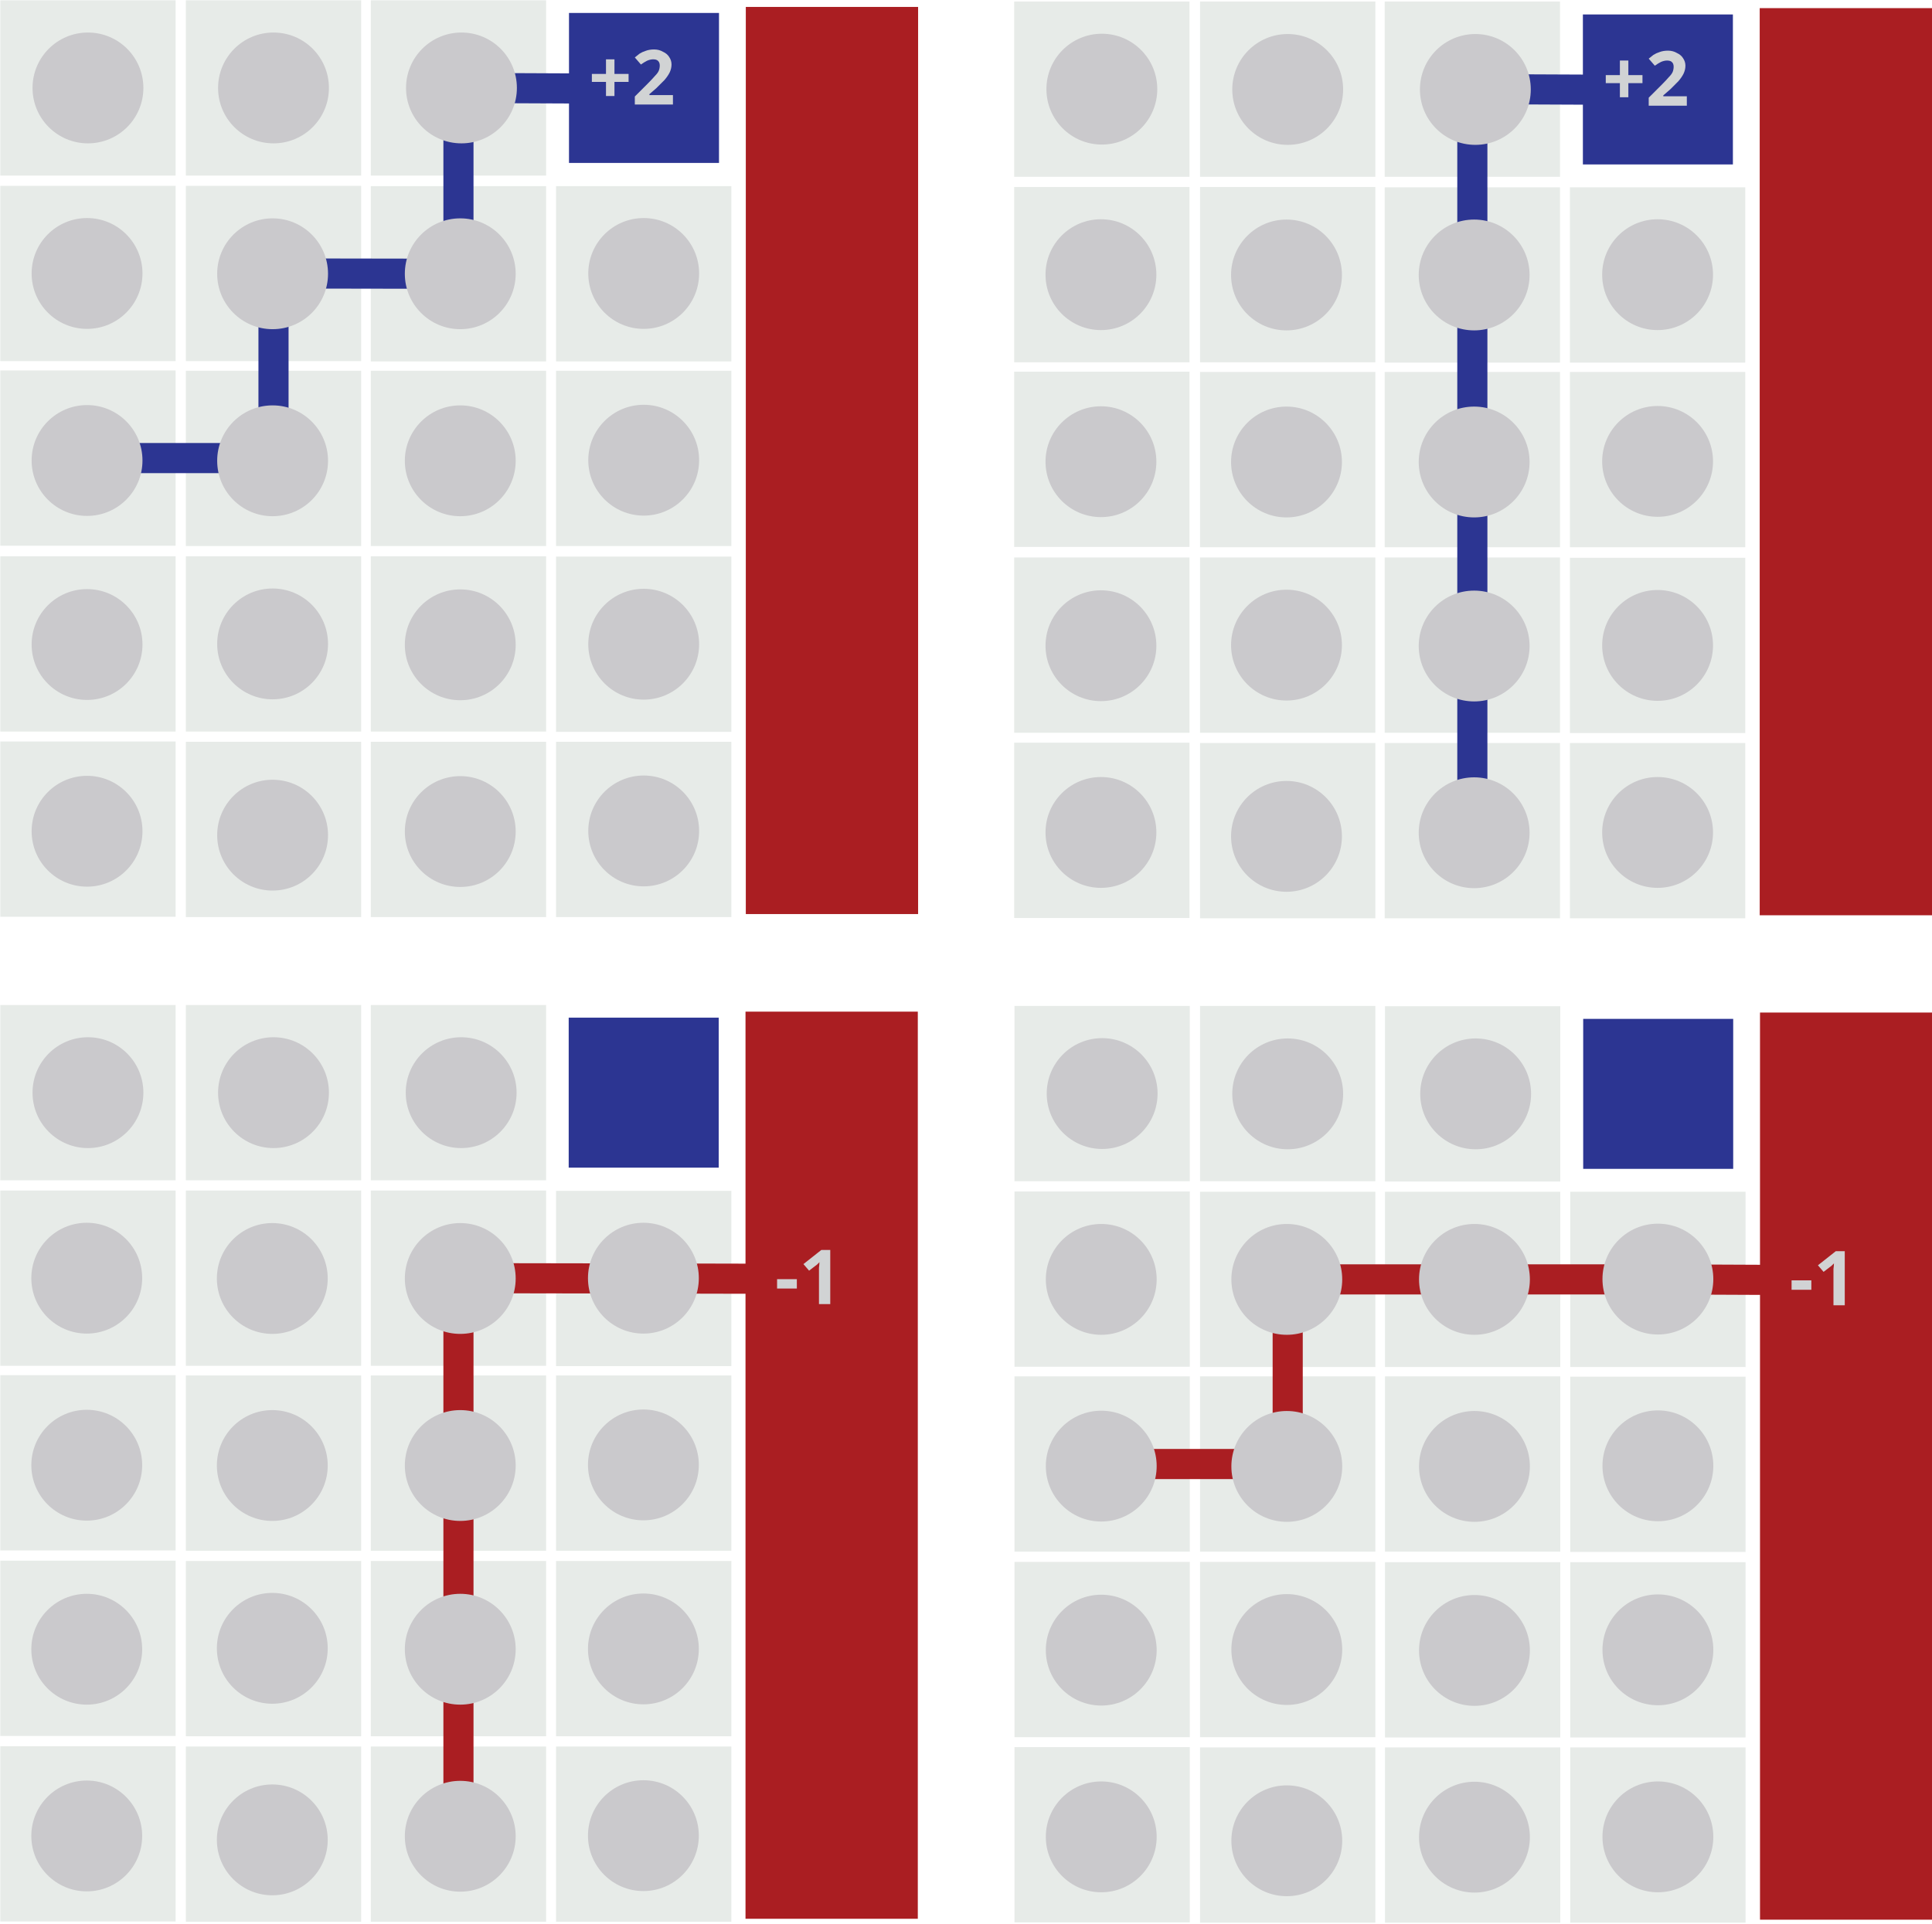
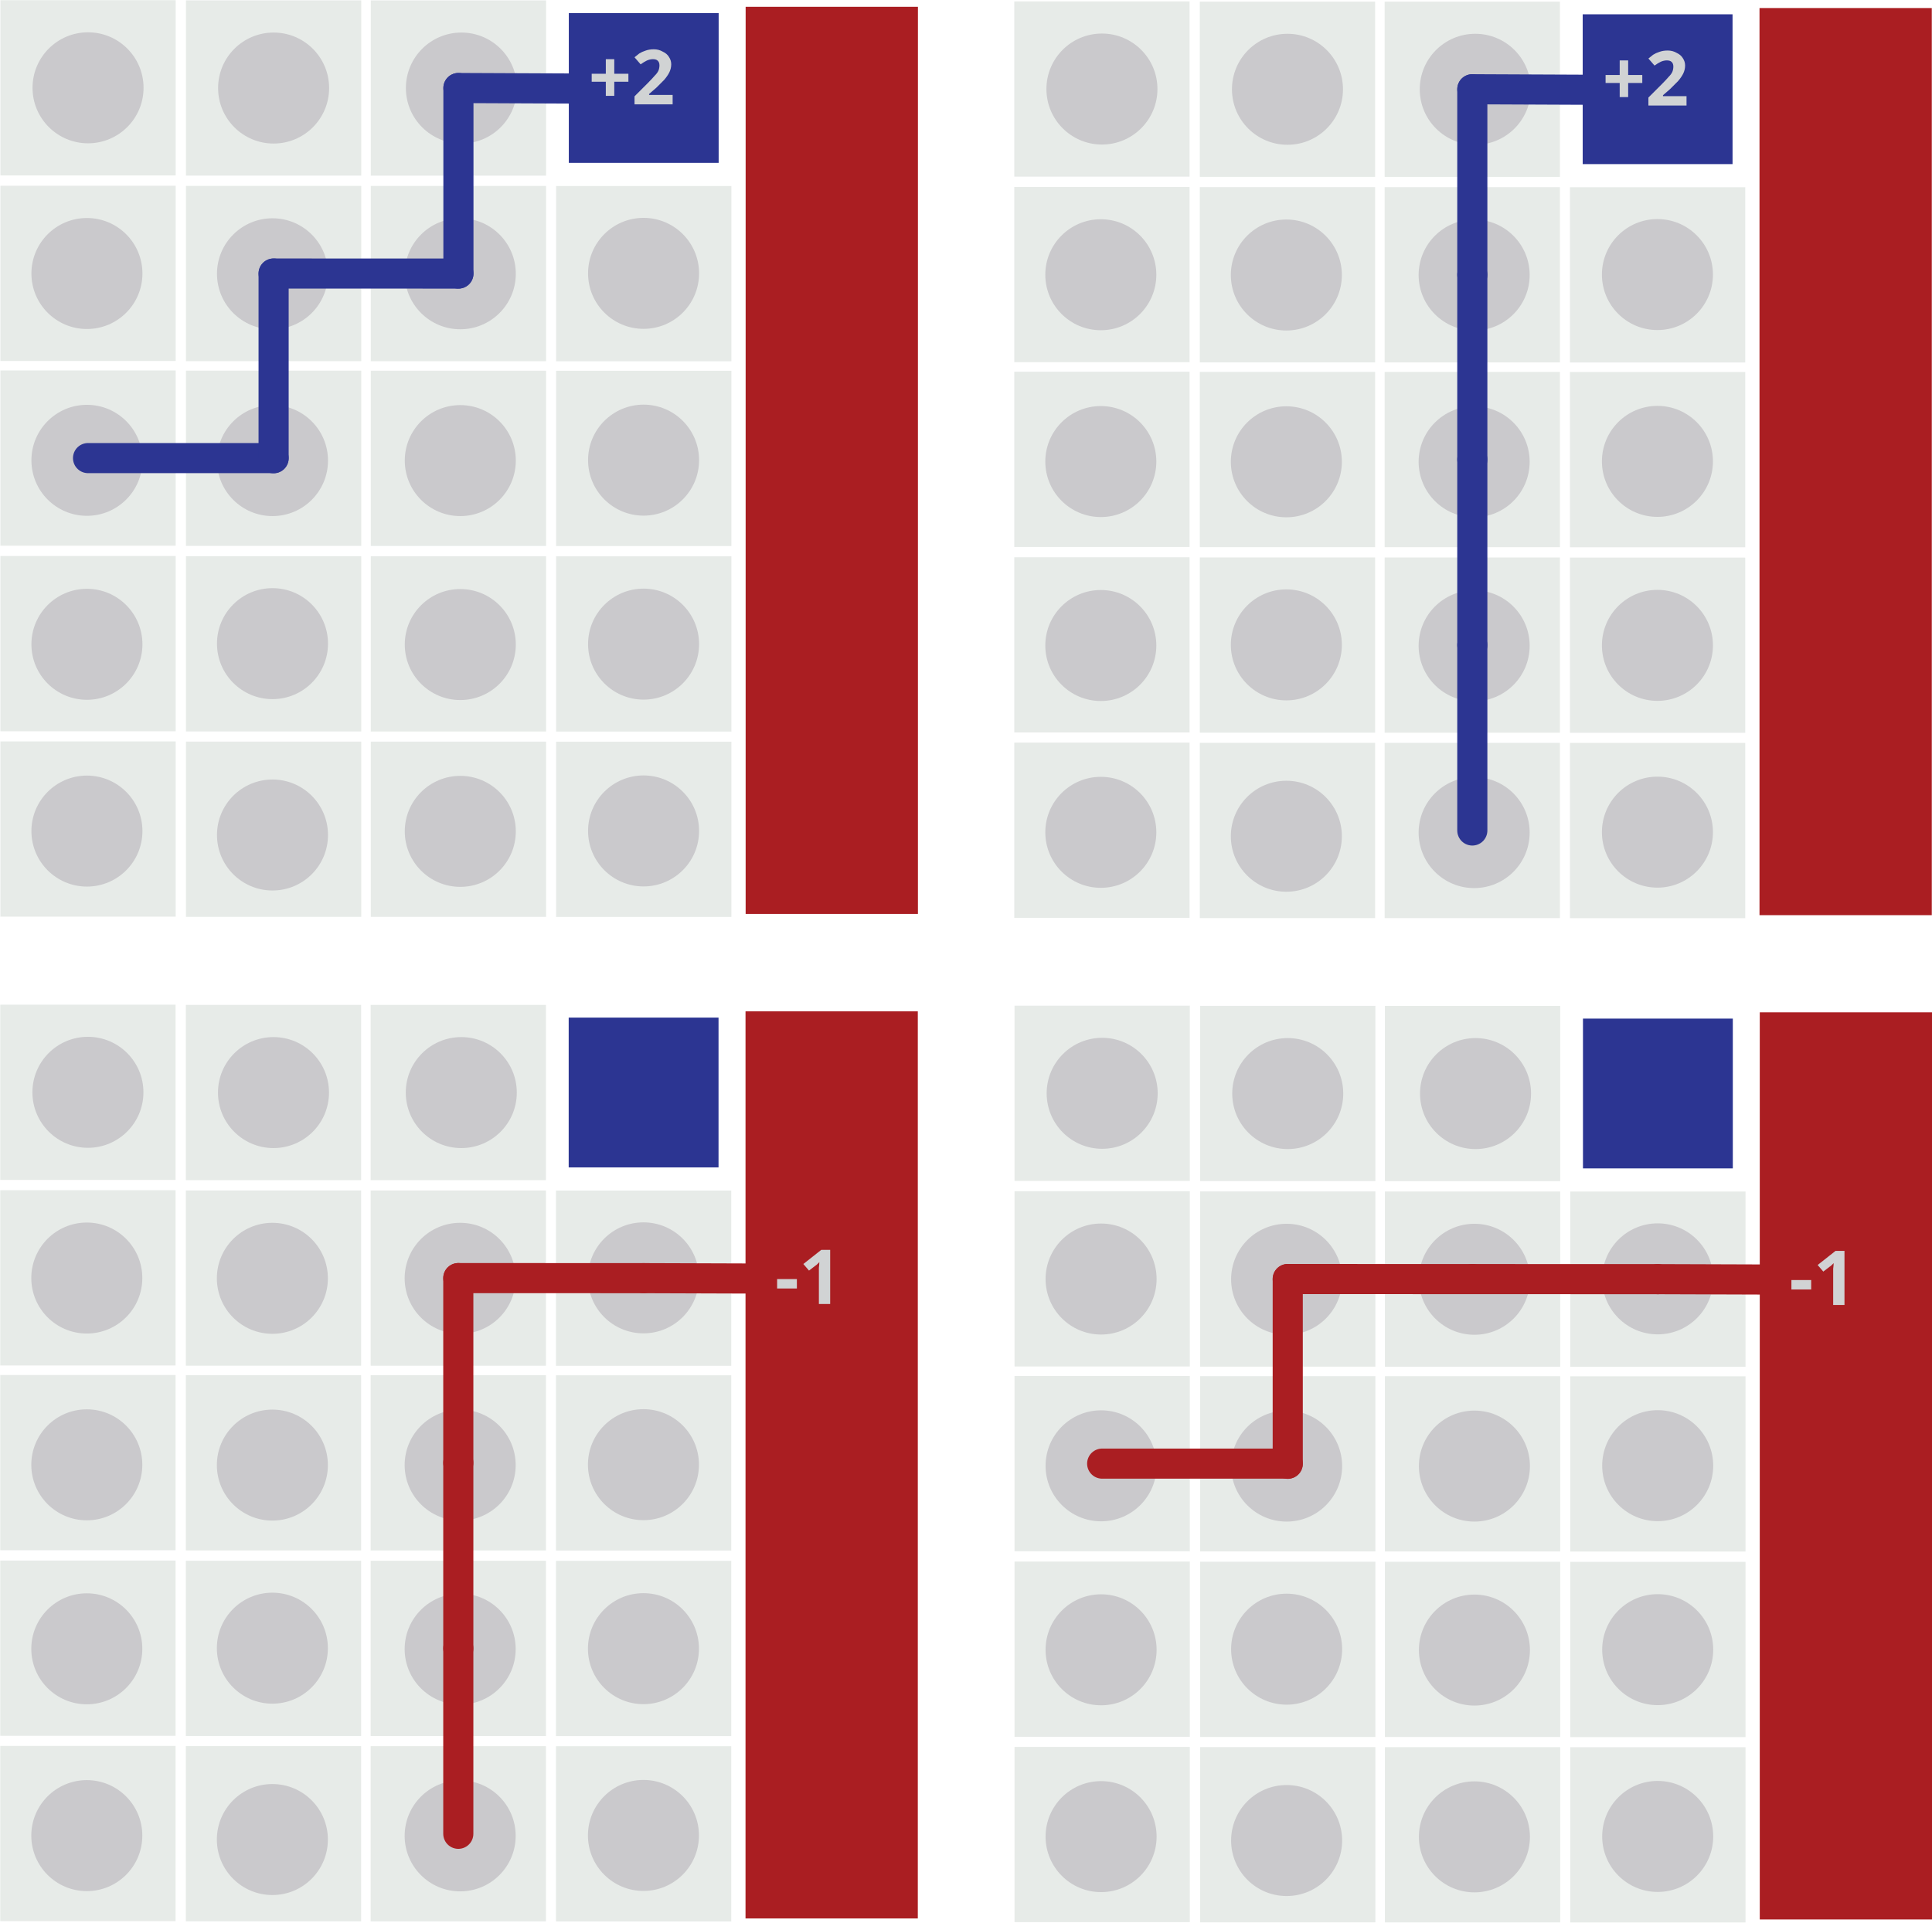
- <svg xmlns="http://www.w3.org/2000/svg" id="Layer_1" data-name="Layer 1" viewBox="0 0 64.14 63.86">
+ <svg xmlns="http://www.w3.org/2000/svg" id="Layer_1" data-name="Layer 1" viewBox="0 0 64.144 63.855">
  <defs>
-     <style>.cls-1{fill:#2c3592;}.cls-2{fill:#e7ebe8;}.cls-3{fill:#cac9cc;}.cls-4{fill:#aa1e22;}.cls-5,.cls-7{fill:none;stroke-linecap:round;stroke-linejoin:round;}.cls-5{stroke:#2c3592;}.cls-6{font-size:2.52px;fill:#d1d3d4;font-family:MyriadPro-Semibold, Myriad Pro;font-weight:700;}.cls-7{stroke:#aa1e22;}</style>
+     <style>
+       .cls-1 {
+         fill: #2c3592;
+       }
+ 
+       .cls-2 {
+         fill: #e7ebe8;
+       }
+ 
+       .cls-3 {
+         fill: #cac9cc;
+       }
+ 
+       .cls-4 {
+         fill: #aa1e22;
+       }
+ 
+       .cls-5, .cls-6 {
+         fill: none;
+         stroke-linecap: round;
+         stroke-linejoin: round;
+       }
+ 
+       .cls-5 {
+         stroke: #aa1e22;
+       }
+ 
+       .cls-6 {
+         stroke: #2c3592;
+       }
+ 
+       .cls-7 {
+         font-size: 2.516px;
+         fill: #d1d3d4;
+         font-family: MyriadPro-Semibold, Myriad Pro;
+         font-weight: 700;
+       }
+     </style>
  </defs>
-   <rect class="cls-1" x="18.89" y="0.43" width="4.98" height="4.98" />
-   <rect class="cls-2" x="0.01" y="0.01" width="5.82" height="5.82" />
-   <rect class="cls-2" x="6.17" y="0.01" width="5.82" height="5.82" />
-   <rect class="cls-2" x="12.31" y="0.01" width="5.82" height="5.82" />
-   <rect class="cls-2" x="0.01" y="6.17" width="5.82" height="5.82" />
-   <rect class="cls-2" x="6.17" y="6.17" width="5.82" height="5.82" />
-   <rect class="cls-2" x="12.31" y="6.18" width="5.82" height="5.82" />
-   <rect class="cls-2" x="18.46" y="6.18" width="5.82" height="5.82" />
-   <rect class="cls-2" x="0.01" y="12.3" width="5.82" height="5.82" />
-   <rect class="cls-2" x="6.17" y="12.31" width="5.82" height="5.82" />
-   <rect class="cls-2" x="12.31" y="12.31" width="5.82" height="5.82" />
-   <rect class="cls-2" x="18.46" y="12.31" width="5.82" height="5.82" />
-   <rect class="cls-2" x="0.01" y="18.47" width="5.82" height="5.82" />
-   <rect class="cls-2" x="6.17" y="18.47" width="5.82" height="5.82" />
-   <rect class="cls-2" x="12.31" y="18.47" width="5.82" height="5.82" />
-   <rect class="cls-2" x="18.46" y="18.48" width="5.82" height="5.82" />
-   <rect class="cls-2" x="0.01" y="24.62" width="5.82" height="5.82" />
-   <rect class="cls-2" x="6.17" y="24.63" width="5.82" height="5.82" />
-   <rect class="cls-2" x="12.31" y="24.63" width="5.82" height="5.82" />
-   <rect class="cls-2" x="18.46" y="24.63" width="5.82" height="5.82" />
-   <circle class="cls-3" cx="2.92" cy="2.92" r="1.84" />
-   <circle class="cls-3" cx="9.08" cy="2.92" r="1.84" />
-   <circle class="cls-3" cx="2.89" cy="9.08" r="1.84" />
-   <circle class="cls-3" cx="21.37" cy="15.28" r="1.84" />
-   <circle class="cls-3" cx="2.89" cy="21.4" r="1.84" />
-   <circle class="cls-3" cx="9.05" cy="21.38" r="1.84" />
-   <circle class="cls-3" cx="21.37" cy="21.39" r="1.84" />
-   <circle class="cls-3" cx="2.89" cy="27.6" r="1.84" />
-   <circle class="cls-3" cx="9.05" cy="27.73" r="1.84" />
-   <circle class="cls-3" cx="21.37" cy="27.59" r="1.84" />
-   <rect class="cls-4" x="24.76" y="0.23" width="5.72" height="30.12" />
-   <line class="cls-5" x1="2.92" y1="15.21" x2="9.08" y2="15.21" />
-   <line class="cls-5" x1="9.08" y1="9.08" x2="9.08" y2="15.22" />
-   <line class="cls-5" x1="15.22" y1="9.09" x2="9.08" y2="9.08" />
-   <line class="cls-5" x1="15.22" y1="2.92" x2="15.22" y2="9.09" />
-   <line class="cls-5" x1="19.79" y1="2.94" x2="15.22" y2="2.92" />
-   <text class="cls-6" transform="translate(19.54 3.47)">+2</text>
-   <circle class="cls-3" cx="15.32" cy="2.92" r="1.84" />
-   <circle class="cls-3" cx="9.05" cy="9.09" r="1.84" />
-   <circle class="cls-3" cx="15.28" cy="9.09" r="1.84" />
-   <circle class="cls-3" cx="21.37" cy="9.08" r="1.84" />
-   <circle class="cls-3" cx="2.89" cy="15.29" r="1.84" />
-   <circle class="cls-3" cx="9.05" cy="15.3" r="1.84" />
-   <circle class="cls-3" cx="15.28" cy="15.3" r="1.84" />
-   <circle class="cls-3" cx="15.28" cy="21.41" r="1.84" />
-   <circle class="cls-3" cx="15.28" cy="27.61" r="1.84" />
-   <rect class="cls-1" x="18.88" y="33.79" width="4.98" height="4.98" />
-   <rect class="cls-2" x="0.01" y="33.37" width="5.82" height="5.82" />
-   <rect class="cls-2" x="6.17" y="33.37" width="5.82" height="5.82" />
-   <rect class="cls-2" x="12.31" y="33.37" width="5.82" height="5.82" />
-   <rect class="cls-2" x="0.01" y="39.53" width="5.82" height="5.82" />
-   <rect class="cls-2" x="6.17" y="39.53" width="5.82" height="5.82" />
-   <rect class="cls-2" x="12.31" y="39.53" width="5.82" height="5.82" />
-   <rect class="cls-2" x="18.46" y="39.54" width="5.82" height="5.82" />
-   <rect class="cls-2" x="0.01" y="45.66" width="5.82" height="5.82" />
-   <rect class="cls-2" x="6.17" y="45.67" width="5.82" height="5.82" />
-   <rect class="cls-2" x="12.31" y="45.67" width="5.82" height="5.82" />
-   <rect class="cls-2" x="18.46" y="45.67" width="5.82" height="5.82" />
-   <rect class="cls-2" x="0.01" y="51.82" width="5.82" height="5.82" />
-   <rect class="cls-2" x="6.17" y="51.83" width="5.82" height="5.82" />
-   <rect class="cls-2" x="12.31" y="51.83" width="5.82" height="5.82" />
-   <rect class="cls-2" x="18.46" y="51.83" width="5.82" height="5.82" />
-   <rect class="cls-2" x="0.01" y="57.98" width="5.82" height="5.82" />
-   <rect class="cls-2" x="6.17" y="57.99" width="5.82" height="5.82" />
-   <rect class="cls-2" x="12.31" y="57.99" width="5.82" height="5.82" />
-   <rect class="cls-2" x="18.46" y="57.99" width="5.82" height="5.82" />
-   <circle class="cls-3" cx="2.92" cy="36.28" r="1.84" />
-   <circle class="cls-3" cx="9.08" cy="36.28" r="1.84" />
-   <circle class="cls-3" cx="2.88" cy="42.44" r="1.84" />
-   <circle class="cls-3" cx="21.36" cy="48.64" r="1.84" />
-   <circle class="cls-3" cx="2.88" cy="54.76" r="1.84" />
-   <circle class="cls-3" cx="9.04" cy="54.73" r="1.84" />
-   <circle class="cls-3" cx="21.36" cy="54.75" r="1.84" />
-   <circle class="cls-3" cx="2.88" cy="60.96" r="1.84" />
-   <circle class="cls-3" cx="9.04" cy="61.09" r="1.84" />
-   <circle class="cls-3" cx="21.36" cy="60.95" r="1.84" />
-   <rect class="cls-4" x="24.75" y="33.59" width="5.72" height="30.12" />
-   <line class="cls-7" x1="15.22" y1="60.9" x2="15.22" y2="54.74" />
-   <line class="cls-7" x1="15.22" y1="48.58" x2="15.22" y2="54.74" />
-   <line class="cls-7" x1="15.22" y1="42.44" x2="15.22" y2="48.58" />
-   <line class="cls-7" x1="21.37" y1="42.45" x2="15.22" y2="42.44" />
-   <line class="cls-7" x1="25.87" y1="42.46" x2="21.37" y2="42.45" />
-   <text class="cls-6" transform="translate(25.72 43.3)">-1</text>
-   <circle class="cls-3" cx="15.31" cy="36.28" r="1.84" />
-   <circle class="cls-3" cx="9.04" cy="42.45" r="1.84" />
-   <circle class="cls-3" cx="15.28" cy="42.45" r="1.84" />
-   <circle class="cls-3" cx="21.36" cy="42.44" r="1.84" />
-   <circle class="cls-3" cx="2.88" cy="48.65" r="1.84" />
-   <circle class="cls-3" cx="9.04" cy="48.66" r="1.84" />
-   <circle class="cls-3" cx="15.28" cy="48.66" r="1.84" />
-   <circle class="cls-3" cx="15.28" cy="54.76" r="1.84" />
-   <circle class="cls-3" cx="15.28" cy="60.97" r="1.84" />
-   <rect class="cls-1" x="52.55" y="0.48" width="4.98" height="4.98" />
-   <rect class="cls-2" x="33.67" y="0.05" width="5.82" height="5.82" />
-   <rect class="cls-2" x="39.84" y="0.05" width="5.82" height="5.82" />
-   <rect class="cls-2" x="45.97" y="0.05" width="5.82" height="5.82" />
-   <rect class="cls-2" x="33.67" y="6.21" width="5.82" height="5.82" />
-   <rect class="cls-2" x="39.84" y="6.21" width="5.82" height="5.82" />
-   <rect class="cls-2" x="45.97" y="6.22" width="5.82" height="5.82" />
-   <rect class="cls-2" x="52.12" y="6.22" width="5.82" height="5.82" />
-   <rect class="cls-2" x="33.67" y="12.34" width="5.82" height="5.82" />
-   <rect class="cls-2" x="39.84" y="12.35" width="5.82" height="5.82" />
-   <rect class="cls-2" x="45.97" y="12.35" width="5.82" height="5.82" />
-   <rect class="cls-2" x="52.12" y="12.35" width="5.82" height="5.82" />
-   <rect class="cls-2" x="33.67" y="18.51" width="5.82" height="5.82" />
-   <rect class="cls-2" x="39.84" y="18.51" width="5.82" height="5.82" />
-   <rect class="cls-2" x="45.97" y="18.51" width="5.82" height="5.82" />
-   <rect class="cls-2" x="52.12" y="18.52" width="5.82" height="5.82" />
-   <rect class="cls-2" x="33.67" y="24.66" width="5.82" height="5.82" />
-   <rect class="cls-2" x="39.84" y="24.67" width="5.82" height="5.82" />
-   <rect class="cls-2" x="45.97" y="24.67" width="5.82" height="5.82" />
-   <rect class="cls-2" x="52.12" y="24.67" width="5.82" height="5.82" />
-   <circle class="cls-3" cx="36.58" cy="2.96" r="1.84" />
-   <circle class="cls-3" cx="42.75" cy="2.97" r="1.84" />
-   <circle class="cls-3" cx="36.55" cy="9.12" r="1.84" />
-   <circle class="cls-3" cx="55.03" cy="15.32" r="1.84" />
-   <circle class="cls-3" cx="36.55" cy="21.44" r="1.84" />
-   <circle class="cls-3" cx="42.71" cy="21.42" r="1.84" />
-   <circle class="cls-3" cx="55.03" cy="21.43" r="1.84" />
-   <circle class="cls-3" cx="36.55" cy="27.64" r="1.84" />
-   <circle class="cls-3" cx="42.71" cy="27.77" r="1.84" />
-   <circle class="cls-3" cx="55.03" cy="27.64" r="1.84" />
-   <rect class="cls-4" x="58.42" y="0.27" width="5.72" height="30.12" />
-   <line class="cls-5" x1="48.88" y1="2.96" x2="48.88" y2="9.13" />
-   <line class="cls-5" x1="53.45" y1="2.98" x2="48.88" y2="2.96" />
-   <line class="cls-5" x1="48.88" y1="27.58" x2="48.88" y2="21.42" />
-   <line class="cls-5" x1="48.88" y1="15.26" x2="48.88" y2="21.42" />
-   <line class="cls-5" x1="48.88" y1="9.13" x2="48.88" y2="15.26" />
-   <text class="cls-6" transform="translate(53.2 3.51)">+2</text>
-   <circle class="cls-3" cx="48.98" cy="2.97" r="1.84" />
-   <circle class="cls-3" cx="42.71" cy="9.13" r="1.84" />
-   <circle class="cls-3" cx="48.94" cy="9.13" r="1.84" />
-   <circle class="cls-3" cx="55.03" cy="9.12" r="1.84" />
-   <circle class="cls-3" cx="36.55" cy="15.33" r="1.84" />
-   <circle class="cls-3" cx="42.71" cy="15.34" r="1.84" />
-   <circle class="cls-3" cx="48.94" cy="15.34" r="1.84" />
-   <circle class="cls-3" cx="48.94" cy="21.45" r="1.84" />
-   <circle class="cls-3" cx="48.94" cy="27.65" r="1.84" />
-   <rect class="cls-1" x="52.56" y="33.83" width="4.98" height="4.98" />
-   <rect class="cls-2" x="33.68" y="33.4" width="5.82" height="5.82" />
-   <rect class="cls-2" x="39.84" y="33.4" width="5.82" height="5.82" />
-   <rect class="cls-2" x="45.98" y="33.41" width="5.82" height="5.82" />
-   <rect class="cls-2" x="33.68" y="39.56" width="5.82" height="5.82" />
-   <rect class="cls-2" x="39.84" y="39.57" width="5.82" height="5.82" />
-   <rect class="cls-2" x="45.98" y="39.57" width="5.82" height="5.82" />
-   <rect class="cls-2" x="52.13" y="39.57" width="5.82" height="5.82" />
-   <rect class="cls-2" x="33.68" y="45.7" width="5.82" height="5.82" />
-   <rect class="cls-2" x="39.84" y="45.7" width="5.82" height="5.82" />
-   <rect class="cls-2" x="45.98" y="45.7" width="5.82" height="5.82" />
-   <rect class="cls-2" x="52.13" y="45.71" width="5.82" height="5.82" />
-   <rect class="cls-2" x="33.68" y="51.86" width="5.82" height="5.82" />
-   <rect class="cls-2" x="39.84" y="51.86" width="5.82" height="5.82" />
-   <rect class="cls-2" x="45.98" y="51.87" width="5.82" height="5.82" />
-   <rect class="cls-2" x="52.13" y="51.87" width="5.82" height="5.82" />
-   <rect class="cls-2" x="33.68" y="58.01" width="5.82" height="5.82" />
-   <rect class="cls-2" x="39.84" y="58.02" width="5.82" height="5.82" />
-   <rect class="cls-2" x="45.98" y="58.02" width="5.82" height="5.82" />
-   <rect class="cls-2" x="52.13" y="58.02" width="5.82" height="5.82" />
-   <circle class="cls-3" cx="36.59" cy="36.31" r="1.84" />
-   <circle class="cls-3" cx="42.75" cy="36.32" r="1.84" />
-   <circle class="cls-3" cx="36.56" cy="42.48" r="1.84" />
-   <circle class="cls-3" cx="55.04" cy="48.67" r="1.84" />
-   <circle class="cls-3" cx="36.56" cy="54.79" r="1.84" />
-   <circle class="cls-3" cx="42.72" cy="54.77" r="1.84" />
-   <circle class="cls-3" cx="55.04" cy="54.78" r="1.84" />
-   <circle class="cls-3" cx="36.56" cy="60.99" r="1.84" />
-   <circle class="cls-3" cx="42.72" cy="61.12" r="1.84" />
-   <circle class="cls-3" cx="55.04" cy="60.99" r="1.84" />
-   <rect class="cls-4" x="58.43" y="33.62" width="5.72" height="30.12" />
-   <line class="cls-7" x1="36.59" y1="48.61" x2="42.75" y2="48.61" />
-   <line class="cls-7" x1="42.75" y1="42.48" x2="42.75" y2="48.61" />
-   <line class="cls-7" x1="48.89" y1="42.48" x2="42.75" y2="42.48" />
-   <line class="cls-7" x1="55.04" y1="42.48" x2="48.89" y2="42.48" />
-   <line class="cls-7" x1="59.54" y1="42.5" x2="55.04" y2="42.48" />
-   <text class="cls-6" transform="translate(59.4 43.34)">-1</text>
-   <circle class="cls-3" cx="48.99" cy="36.32" r="1.84" />
-   <circle class="cls-3" cx="42.72" cy="42.48" r="1.84" />
-   <circle class="cls-3" cx="48.95" cy="42.48" r="1.84" />
-   <circle class="cls-3" cx="55.04" cy="42.47" r="1.84" />
-   <circle class="cls-3" cx="36.56" cy="48.68" r="1.84" />
-   <circle class="cls-3" cx="42.72" cy="48.69" r="1.84" />
-   <circle class="cls-3" cx="48.95" cy="48.69" r="1.84" />
-   <circle class="cls-3" cx="48.95" cy="54.8" r="1.84" />
-   <circle class="cls-3" cx="48.95" cy="61" r="1.84" />
+   <rect class="cls-1" x="18.885" y="0.434" width="4.975" height="4.975" />
+   <rect class="cls-2" x="0.013" y="0.006" width="5.82" height="5.82" />
+   <rect class="cls-2" x="6.174" y="0.012" width="5.82" height="5.82" />
+   <rect class="cls-2" x="12.31" y="0.013" width="5.82" height="5.82" />
+   <rect class="cls-2" x="0.013" y="6.168" width="5.82" height="5.82" />
+   <rect class="cls-2" x="6.174" y="6.174" width="5.82" height="5.82" />
+   <rect class="cls-2" x="12.31" y="6.175" width="5.82" height="5.82" />
+   <rect class="cls-2" x="18.463" y="6.178" width="5.82" height="5.82" />
+   <rect class="cls-2" x="0.013" y="12.303" width="5.82" height="5.82" />
+   <rect class="cls-2" x="6.174" y="12.309" width="5.82" height="5.82" />
+   <rect class="cls-2" x="12.31" y="12.311" width="5.82" height="5.82" />
+   <rect class="cls-2" x="18.463" y="12.313" width="5.82" height="5.82" />
+   <rect class="cls-2" x="0.013" y="18.465" width="5.82" height="5.82" />
+   <rect class="cls-2" x="6.174" y="18.471" width="5.82" height="5.82" />
+   <rect class="cls-2" x="12.31" y="18.473" width="5.82" height="5.82" />
+   <rect class="cls-2" x="18.463" y="18.475" width="5.82" height="5.82" />
+   <rect class="cls-2" x="0.013" y="24.622" width="5.82" height="5.82" />
+   <rect class="cls-2" x="6.174" y="24.628" width="5.82" height="5.82" />
+   <rect class="cls-2" x="12.31" y="24.629" width="5.82" height="5.82" />
+   <rect class="cls-2" x="18.463" y="24.631" width="5.82" height="5.82" />
+   <circle class="cls-3" cx="2.923" cy="2.916" r="1.843" />
+   <circle class="cls-3" cx="9.084" cy="2.924" r="1.843" />
+   <circle class="cls-3" cx="2.886" cy="9.083" r="1.843" />
+   <circle class="cls-3" cx="21.367" cy="15.281" r="1.843" />
+   <circle class="cls-3" cx="2.886" cy="21.397" r="1.843" />
+   <circle class="cls-3" cx="9.047" cy="21.375" r="1.843" />
+   <circle class="cls-3" cx="21.367" cy="21.391" r="1.843" />
+   <circle class="cls-3" cx="2.886" cy="27.6" r="1.843" />
+   <circle class="cls-3" cx="9.047" cy="27.73" r="1.843" />
+   <circle class="cls-3" cx="21.367" cy="27.595" r="1.843" />
+   <rect class="cls-4" x="24.756" y="0.226" width="5.72" height="30.125" />
+   <circle class="cls-3" cx="15.319" cy="2.924" r="1.843" />
+   <circle class="cls-3" cx="9.047" cy="9.092" r="1.843" />
+   <circle class="cls-3" cx="15.282" cy="9.092" r="1.843" />
+   <circle class="cls-3" cx="21.367" cy="9.078" r="1.843" />
+   <circle class="cls-3" cx="2.886" cy="15.287" r="1.843" />
+   <circle class="cls-3" cx="9.047" cy="15.296" r="1.843" />
+   <circle class="cls-3" cx="15.282" cy="15.296" r="1.843" />
+   <circle class="cls-3" cx="15.282" cy="21.405" r="1.843" />
+   <circle class="cls-3" cx="15.282" cy="27.609" r="1.843" />
+   <rect class="cls-1" x="18.881" y="33.794" width="4.975" height="4.975" />
+   <rect class="cls-2" x="0.009" y="33.365" width="5.82" height="5.82" />
+   <rect class="cls-2" x="6.17" y="33.372" width="5.82" height="5.82" />
+   <rect class="cls-2" x="12.306" y="33.373" width="5.82" height="5.82" />
+   <rect class="cls-2" x="0.009" y="39.527" width="5.82" height="5.82" />
+   <rect class="cls-2" x="6.17" y="39.534" width="5.82" height="5.82" />
+   <rect class="cls-2" x="12.306" y="39.535" width="5.82" height="5.82" />
+   <rect class="cls-2" x="18.459" y="39.537" width="5.82" height="5.82" />
+   <rect class="cls-2" x="0.009" y="45.663" width="5.82" height="5.82" />
+   <rect class="cls-2" x="6.17" y="45.669" width="5.82" height="5.82" />
+   <rect class="cls-2" x="12.306" y="45.67" width="5.82" height="5.82" />
+   <rect class="cls-2" x="18.459" y="45.673" width="5.82" height="5.82" />
+   <rect class="cls-2" x="0.009" y="51.825" width="5.82" height="5.82" />
+   <rect class="cls-2" x="6.17" y="51.831" width="5.82" height="5.82" />
+   <rect class="cls-2" x="12.306" y="51.832" width="5.82" height="5.82" />
+   <rect class="cls-2" x="18.459" y="51.835" width="5.82" height="5.82" />
+   <rect class="cls-2" x="0.009" y="57.981" width="5.82" height="5.82" />
+   <rect class="cls-2" x="6.17" y="57.987" width="5.82" height="5.82" />
+   <rect class="cls-2" x="12.306" y="57.989" width="5.82" height="5.82" />
+   <rect class="cls-2" x="18.459" y="57.991" width="5.82" height="5.82" />
+   <circle class="cls-3" cx="2.919" cy="36.275" r="1.843" />
+   <circle class="cls-3" cx="9.08" cy="36.284" r="1.843" />
+   <circle class="cls-3" cx="2.882" cy="42.443" r="1.843" />
+   <circle class="cls-3" cx="21.363" cy="48.641" r="1.843" />
+   <circle class="cls-3" cx="2.882" cy="54.756" r="1.843" />
+   <circle class="cls-3" cx="9.043" cy="54.735" r="1.843" />
+   <circle class="cls-3" cx="21.363" cy="54.751" r="1.843" />
+   <circle class="cls-3" cx="2.882" cy="60.96" r="1.843" />
+   <circle class="cls-3" cx="9.043" cy="61.09" r="1.843" />
+   <circle class="cls-3" cx="21.363" cy="60.954" r="1.843" />
+   <rect class="cls-4" x="24.752" y="33.586" width="5.72" height="30.125" />
+   <circle class="cls-3" cx="15.315" cy="36.284" r="1.843" />
+   <circle class="cls-3" cx="9.043" cy="42.452" r="1.843" />
+   <circle class="cls-3" cx="15.278" cy="42.452" r="1.843" />
+   <circle class="cls-3" cx="21.363" cy="42.437" r="1.843" />
+   <circle class="cls-3" cx="2.882" cy="48.646" r="1.843" />
+   <circle class="cls-3" cx="9.043" cy="48.655" r="1.843" />
+   <circle class="cls-3" cx="15.278" cy="48.655" r="1.843" />
+   <circle class="cls-3" cx="15.278" cy="54.765" r="1.843" />
+   <circle class="cls-3" cx="15.278" cy="60.968" r="1.843" />
+   <rect class="cls-1" x="52.547" y="0.475" width="4.975" height="4.975" />
+   <rect class="cls-2" x="33.675" y="0.046" width="5.82" height="5.82" />
+   <rect class="cls-2" x="39.835" y="0.053" width="5.82" height="5.82" />
+   <rect class="cls-2" x="45.971" y="0.054" width="5.82" height="5.82" />
+   <rect class="cls-2" x="33.675" y="6.208" width="5.82" height="5.82" />
+   <rect class="cls-2" x="39.835" y="6.215" width="5.82" height="5.82" />
+   <rect class="cls-2" x="45.971" y="6.216" width="5.82" height="5.82" />
+   <rect class="cls-2" x="52.124" y="6.218" width="5.82" height="5.82" />
+   <rect class="cls-2" x="33.675" y="12.344" width="5.82" height="5.82" />
+   <rect class="cls-2" x="39.835" y="12.35" width="5.82" height="5.82" />
+   <rect class="cls-2" x="45.971" y="12.351" width="5.82" height="5.82" />
+   <rect class="cls-2" x="52.124" y="12.354" width="5.82" height="5.82" />
+   <rect class="cls-2" x="33.675" y="18.506" width="5.82" height="5.82" />
+   <rect class="cls-2" x="39.835" y="18.512" width="5.82" height="5.82" />
+   <rect class="cls-2" x="45.971" y="18.513" width="5.82" height="5.82" />
+   <rect class="cls-2" x="52.124" y="18.516" width="5.82" height="5.82" />
+   <rect class="cls-2" x="33.675" y="24.662" width="5.82" height="5.82" />
+   <rect class="cls-2" x="39.835" y="24.669" width="5.82" height="5.82" />
+   <rect class="cls-2" x="45.971" y="24.67" width="5.82" height="5.82" />
+   <rect class="cls-2" x="52.124" y="24.672" width="5.82" height="5.82" />
+   <circle class="cls-3" cx="36.585" cy="2.957" r="1.843" />
+   <circle class="cls-3" cx="42.745" cy="2.965" r="1.843" />
+   <circle class="cls-3" cx="36.548" cy="9.124" r="1.843" />
+   <circle class="cls-3" cx="55.028" cy="15.322" r="1.843" />
+   <circle class="cls-3" cx="36.548" cy="21.437" r="1.843" />
+   <circle class="cls-3" cx="42.708" cy="21.416" r="1.843" />
+   <circle class="cls-3" cx="55.028" cy="21.432" r="1.843" />
+   <circle class="cls-3" cx="36.548" cy="27.641" r="1.843" />
+   <circle class="cls-3" cx="42.708" cy="27.771" r="1.843" />
+   <circle class="cls-3" cx="55.028" cy="27.635" r="1.843" />
+   <rect class="cls-4" x="58.417" y="0.267" width="5.72" height="30.125" />
+   <circle class="cls-3" cx="48.98" cy="2.965" r="1.843" />
+   <circle class="cls-3" cx="42.708" cy="9.133" r="1.843" />
+   <circle class="cls-3" cx="48.943" cy="9.133" r="1.843" />
+   <circle class="cls-3" cx="55.028" cy="9.118" r="1.843" />
+   <circle class="cls-3" cx="36.548" cy="15.328" r="1.843" />
+   <circle class="cls-3" cx="42.708" cy="15.336" r="1.843" />
+   <circle class="cls-3" cx="48.943" cy="15.336" r="1.843" />
+   <circle class="cls-3" cx="48.943" cy="21.446" r="1.843" />
+   <circle class="cls-3" cx="48.943" cy="27.65" r="1.843" />
+   <rect class="cls-1" x="52.556" y="33.827" width="4.975" height="4.975" />
+   <rect class="cls-2" x="33.683" y="33.398" width="5.82" height="5.82" />
+   <rect class="cls-2" x="39.844" y="33.404" width="5.82" height="5.82" />
+   <rect class="cls-2" x="45.98" y="33.406" width="5.82" height="5.82" />
+   <rect class="cls-2" x="33.683" y="39.56" width="5.82" height="5.82" />
+   <rect class="cls-2" x="39.844" y="39.566" width="5.82" height="5.82" />
+   <rect class="cls-2" x="45.98" y="39.568" width="5.82" height="5.82" />
+   <rect class="cls-2" x="52.133" y="39.57" width="5.82" height="5.82" />
+   <rect class="cls-2" x="33.683" y="45.696" width="5.82" height="5.82" />
+   <rect class="cls-2" x="39.844" y="45.702" width="5.82" height="5.82" />
+   <rect class="cls-2" x="45.98" y="45.703" width="5.82" height="5.82" />
+   <rect class="cls-2" x="52.133" y="45.706" width="5.82" height="5.82" />
+   <rect class="cls-2" x="33.683" y="51.858" width="5.82" height="5.82" />
+   <rect class="cls-2" x="39.844" y="51.864" width="5.82" height="5.82" />
+   <rect class="cls-2" x="45.98" y="51.865" width="5.82" height="5.82" />
+   <rect class="cls-2" x="52.133" y="51.868" width="5.82" height="5.82" />
+   <rect class="cls-2" x="33.683" y="58.014" width="5.82" height="5.82" />
+   <rect class="cls-2" x="39.844" y="58.02" width="5.82" height="5.82" />
+   <rect class="cls-2" x="45.98" y="58.022" width="5.82" height="5.82" />
+   <rect class="cls-2" x="52.133" y="58.024" width="5.82" height="5.82" />
+   <circle class="cls-3" cx="36.593" cy="36.308" r="1.843" />
+   <circle class="cls-3" cx="42.754" cy="36.317" r="1.843" />
+   <circle class="cls-3" cx="36.557" cy="42.476" r="1.843" />
+   <circle class="cls-3" cx="55.037" cy="48.674" r="1.843" />
+   <circle class="cls-3" cx="36.557" cy="54.789" r="1.843" />
+   <circle class="cls-3" cx="42.717" cy="54.768" r="1.843" />
+   <circle class="cls-3" cx="55.037" cy="54.784" r="1.843" />
+   <circle class="cls-3" cx="36.557" cy="60.993" r="1.843" />
+   <circle class="cls-3" cx="42.717" cy="61.123" r="1.843" />
+   <circle class="cls-3" cx="55.037" cy="60.987" r="1.843" />
+   <rect class="cls-4" x="58.426" y="33.619" width="5.72" height="30.125" />
+   <circle class="cls-3" cx="48.989" cy="36.317" r="1.843" />
+   <circle class="cls-3" cx="42.717" cy="42.484" r="1.843" />
+   <circle class="cls-3" cx="48.952" cy="42.484" r="1.843" />
+   <circle class="cls-3" cx="55.037" cy="42.47" r="1.843" />
+   <circle class="cls-3" cx="36.557" cy="48.679" r="1.843" />
+   <circle class="cls-3" cx="42.717" cy="48.688" r="1.843" />
+   <circle class="cls-3" cx="48.952" cy="48.688" r="1.843" />
+   <circle class="cls-3" cx="48.952" cy="54.798" r="1.843" />
+   <circle class="cls-3" cx="48.952" cy="61.001" r="1.843" />
+   <line class="cls-5" x1="15.216" y1="60.899" x2="15.216" y2="54.742" />
+   <line class="cls-5" x1="15.216" y1="48.58" x2="15.216" y2="54.742" />
+   <line class="cls-5" x1="15.216" y1="42.445" x2="15.216" y2="48.58" />
+   <line class="cls-5" x1="21.369" y1="42.447" x2="15.216" y2="42.445" />
+   <line class="cls-5" x1="25.869" y1="42.462" x2="21.369" y2="42.447" />
+   <line class="cls-6" x1="2.923" y1="15.213" x2="9.084" y2="15.213" />
+   <line class="cls-6" x1="9.084" y1="9.084" x2="9.084" y2="15.219" />
+   <line class="cls-6" x1="15.22" y1="9.085" x2="9.084" y2="9.084" />
+   <line class="cls-6" x1="15.22" y1="2.923" x2="15.22" y2="9.085" />
+   <line class="cls-6" x1="19.789" y1="2.943" x2="15.22" y2="2.923" />
+   <line class="cls-6" x1="48.882" y1="2.964" x2="48.882" y2="9.126" />
+   <line class="cls-6" x1="53.45" y1="2.984" x2="48.882" y2="2.964" />
+   <line class="cls-6" x1="48.882" y1="27.58" x2="48.882" y2="21.423" />
+   <line class="cls-6" x1="48.882" y1="15.261" x2="48.882" y2="21.423" />
+   <line class="cls-6" x1="48.882" y1="9.126" x2="48.882" y2="15.261" />
+   <line class="cls-5" x1="36.593" y1="48.606" x2="42.754" y2="48.606" />
+   <line class="cls-5" x1="42.754" y1="42.476" x2="42.754" y2="48.612" />
+   <line class="cls-5" x1="48.89" y1="42.478" x2="42.754" y2="42.476" />
+   <line class="cls-5" x1="55.043" y1="42.48" x2="48.89" y2="42.478" />
+   <line class="cls-5" x1="59.543" y1="42.495" x2="55.043" y2="42.48" />
+   <text class="cls-7" transform="translate(19.53528 3.465)">+2</text>
+   <text class="cls-7" transform="translate(25.72278 43.30485)">-1</text>
+   <text class="cls-7" transform="translate(53.19722 3.50566)">+2</text>
+   <text class="cls-7" transform="translate(59.39839 43.3382)">-1</text>
</svg>
